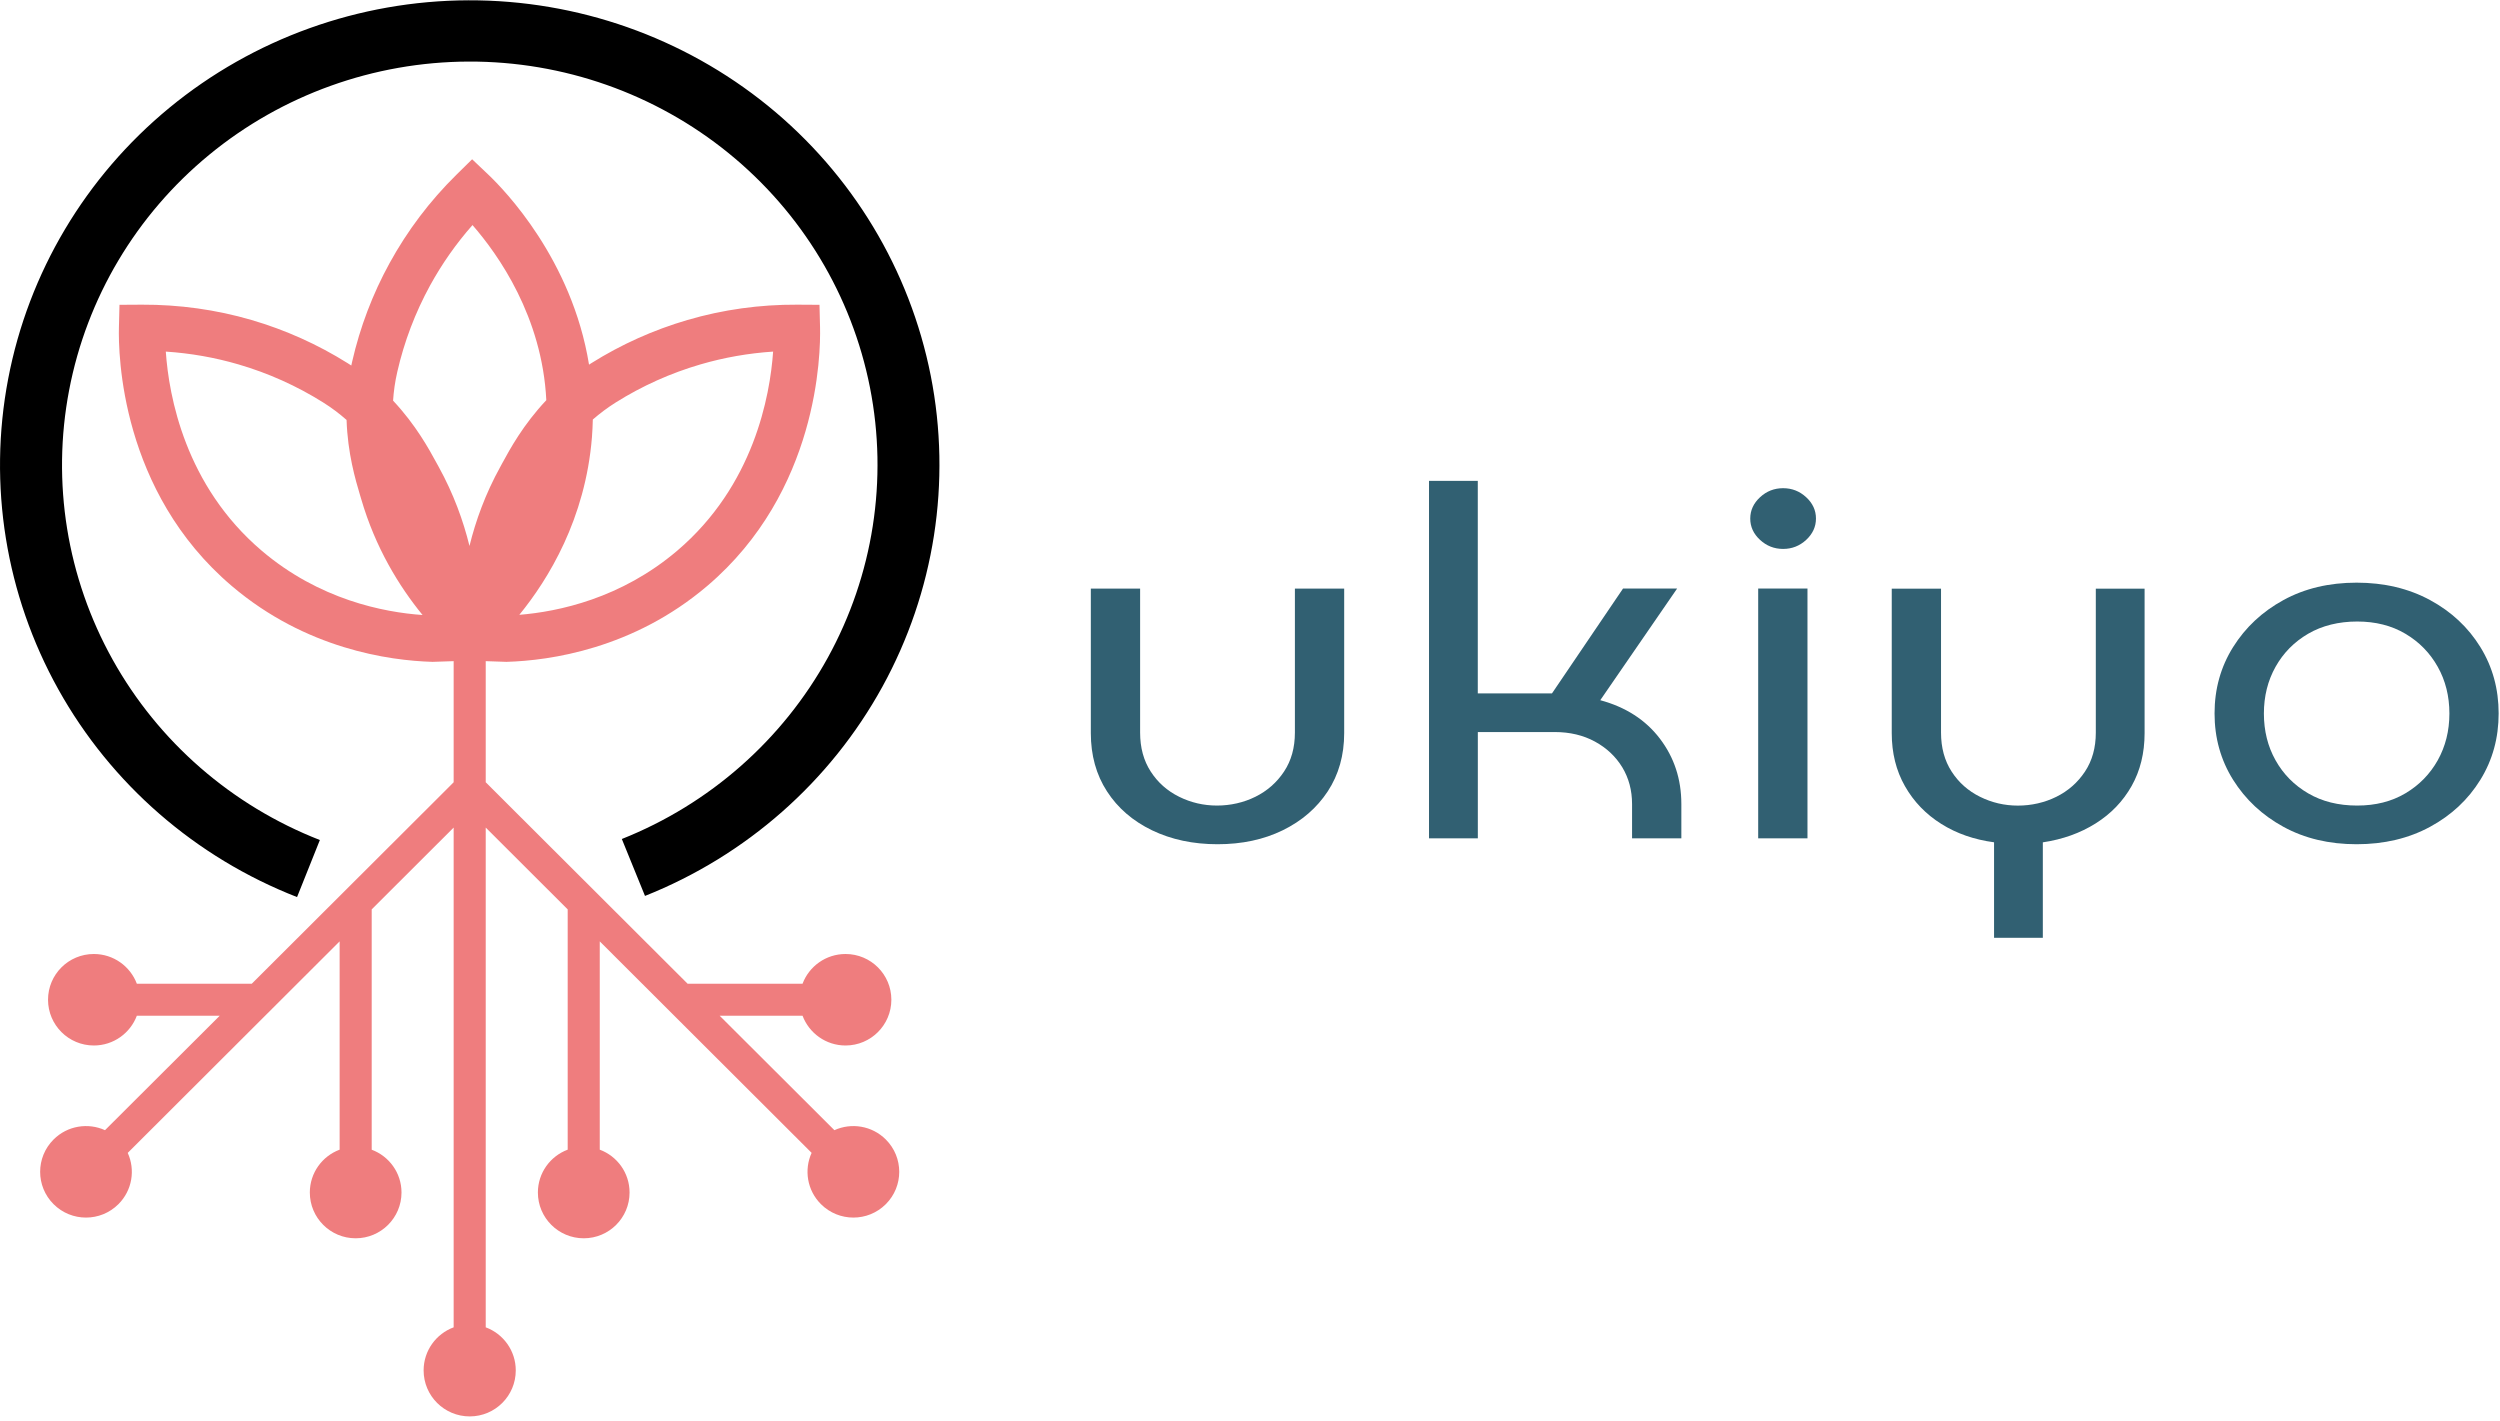
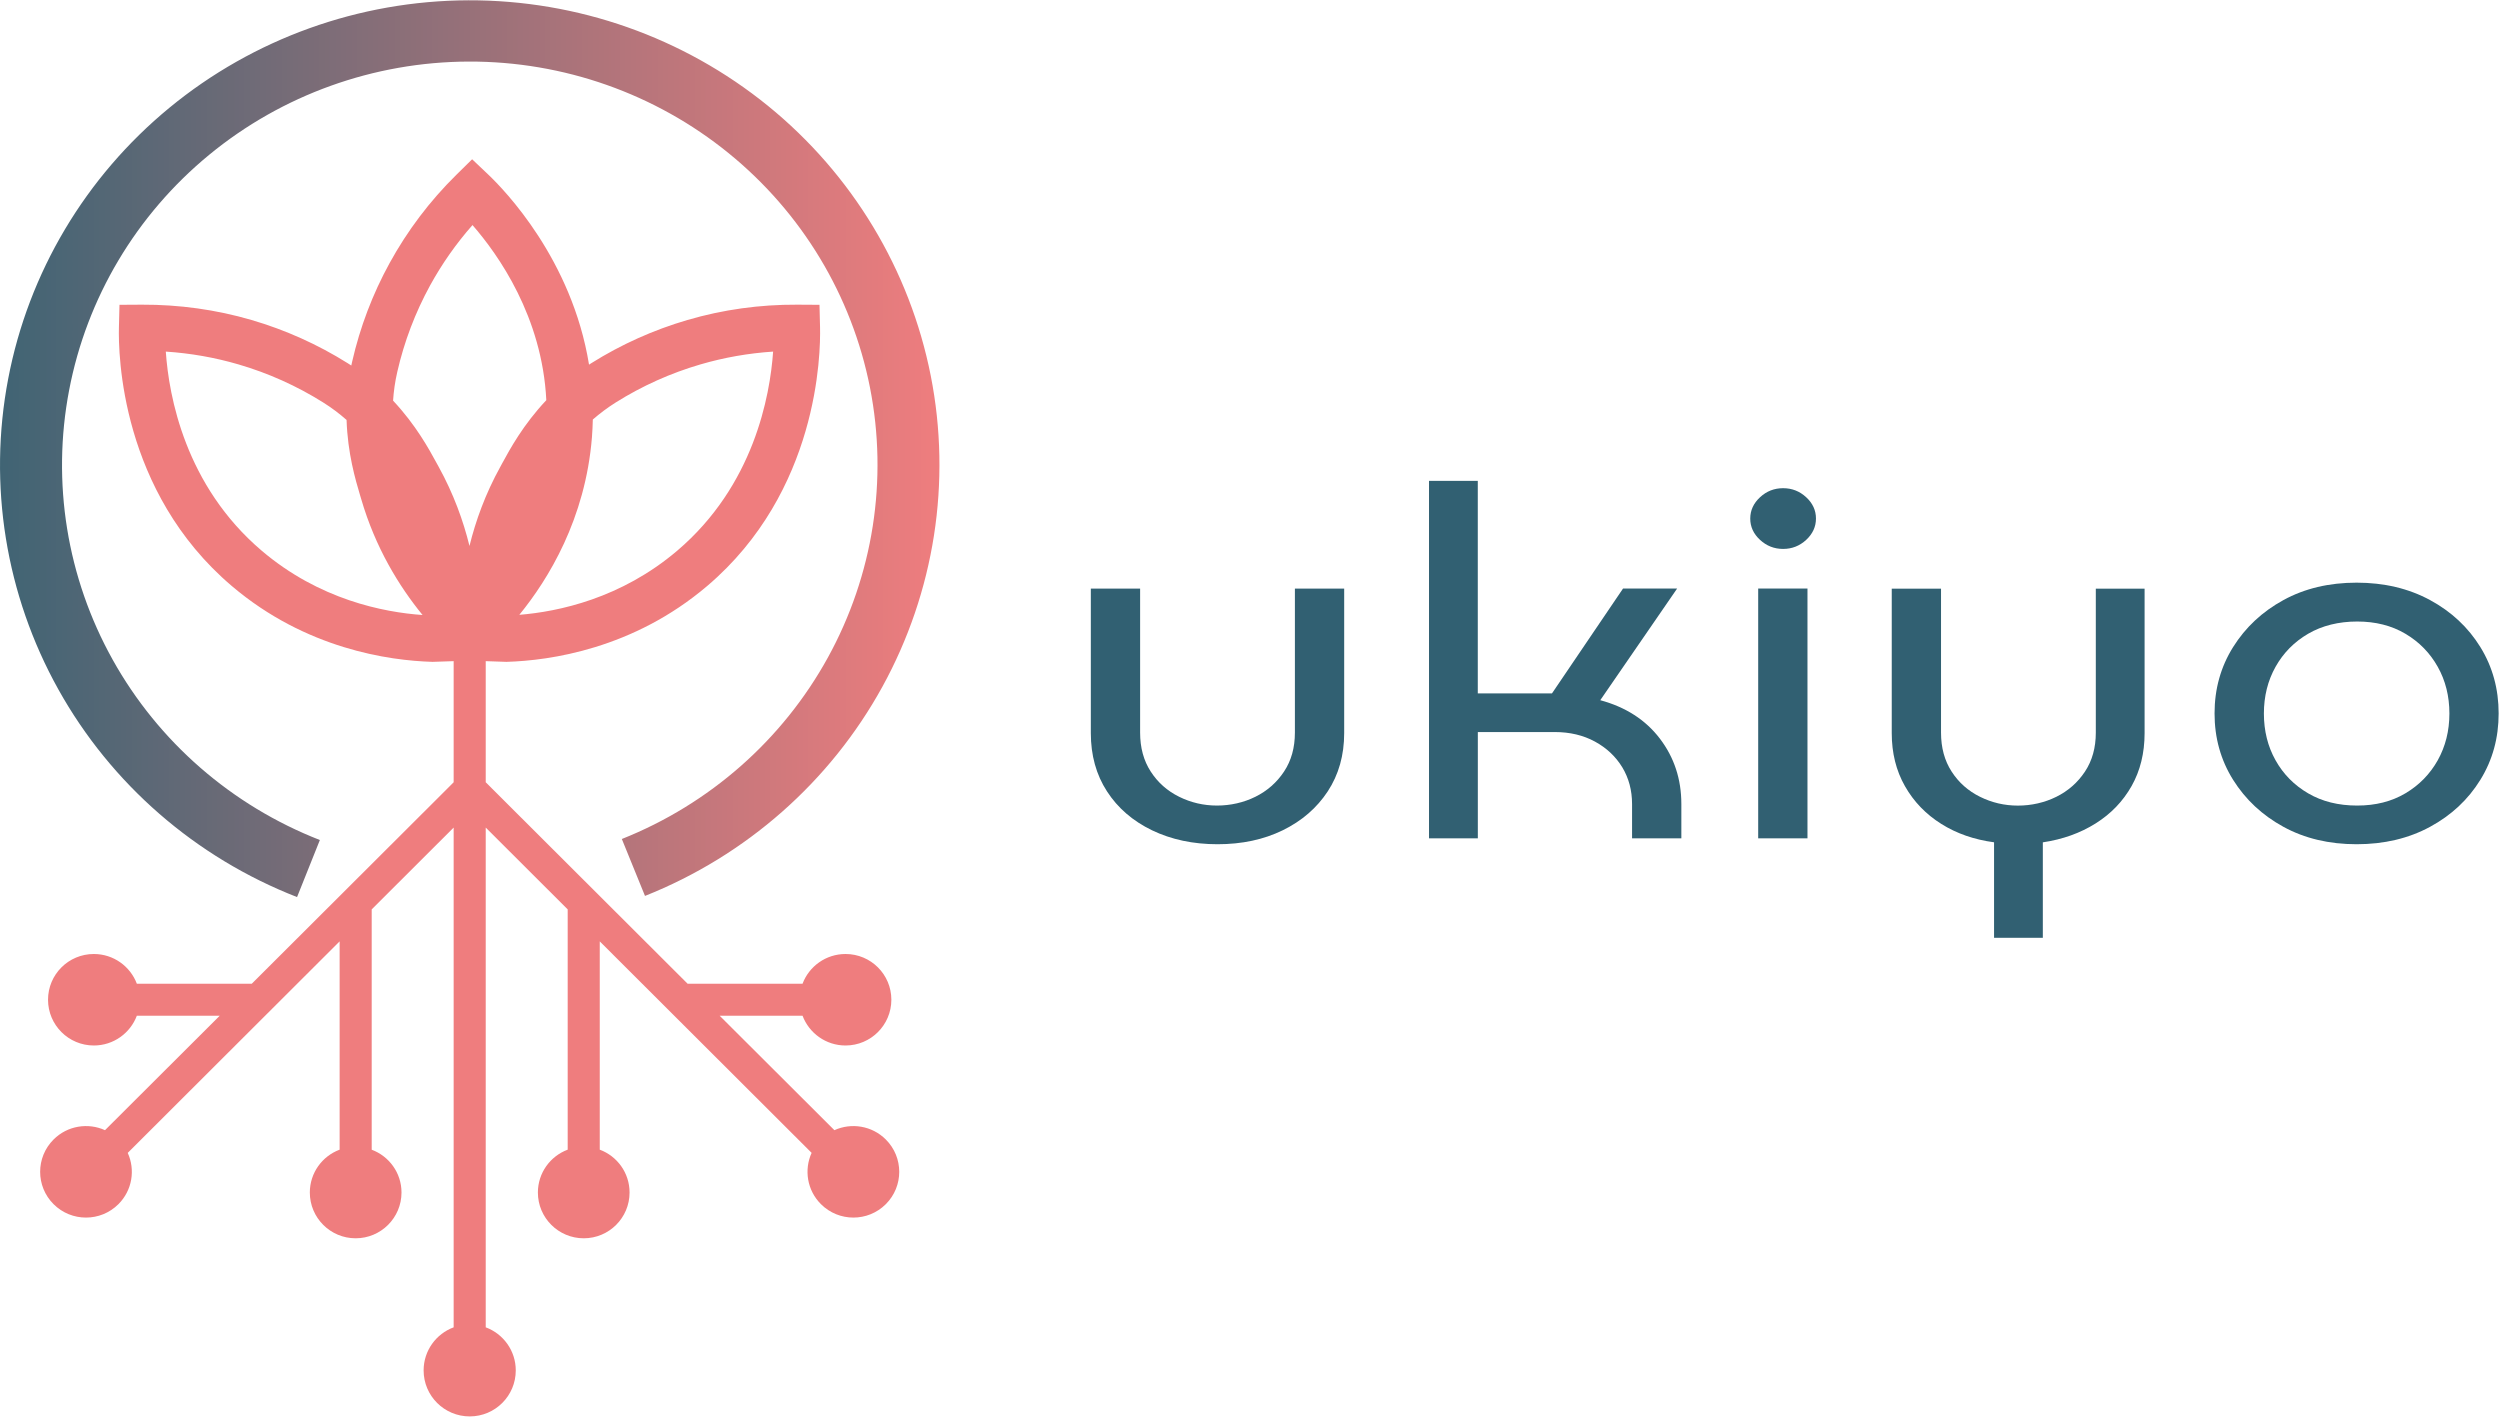
<svg xmlns="http://www.w3.org/2000/svg" width="1123" height="638" viewBox="0 0 1123 638" fill="none">
  <path d="M289.68 402.469C335.206 384.362 372.916 351.122 396.365 308.486C419.793 265.849 427.485 216.477 418.109 168.851C408.713 121.225 382.853 78.319 344.956 47.531C307.017 16.744 259.454 -0.011 210.394 0.134C161.334 0.301 113.853 17.347 76.123 48.384C38.392 79.42 12.781 122.473 3.676 170.161C-5.429 217.849 2.533 267.179 26.21 309.67C49.888 352.162 87.806 385.152 133.436 402.968L143.684 377.336C104.083 361.87 71.175 333.224 50.616 296.345C30.056 259.467 23.134 216.643 31.054 175.254C38.953 133.865 61.197 96.487 93.959 69.546C126.7 42.605 167.923 27.803 210.498 27.658C253.072 27.512 294.378 42.064 327.286 68.798C360.193 95.531 382.645 132.763 390.794 174.09C398.943 215.438 392.27 258.282 371.918 295.306C351.566 332.309 318.825 361.163 279.327 376.879L289.721 402.427L289.68 402.469Z" fill="url(#paint0_linear_26_232)" />
  <path d="M397.903 511.856C391.646 505.62 382.395 504.227 374.807 507.678L323.274 456.269H360.505C363.436 464.064 370.982 469.636 379.817 469.636C391.189 469.636 400.398 460.426 400.398 449.076C400.398 437.726 391.189 428.537 379.817 428.537C370.982 428.537 363.436 434.088 360.505 441.883H308.867L221.183 354.386L218.189 351.392V296.99L227.315 297.301H227.648C246.981 296.719 284.4 291.502 317.64 263.25C367.594 220.801 368.654 158.956 368.363 146.982L368.114 136.921L358.031 136.858C341.297 136.775 324.791 139.062 308.805 143.739C293.588 148.188 279.057 154.715 265.628 163.134C265.275 163.342 264.921 163.571 264.589 163.8C256.938 116.527 226.505 85.241 219.374 78.464L212.078 71.542L204.906 78.61C193.056 90.293 182.995 103.618 174.991 118.211C167.362 132.098 161.729 146.961 158.195 162.407C158.049 162.989 157.924 163.592 157.8 164.195C157.259 163.841 156.698 163.488 156.157 163.134C142.728 154.715 128.197 148.188 112.98 143.739C96.973 139.062 80.405 136.796 63.754 136.858L53.672 136.921L53.422 146.982C53.11 158.935 54.129 220.759 104.145 263.25C137.386 291.502 174.783 296.719 194.117 297.301H194.47L203.783 296.99V351.392L200.79 354.386L113.105 441.883H61.467C58.536 434.088 50.99 428.537 42.155 428.537C30.784 428.537 21.575 437.726 21.575 449.076C21.575 460.426 30.784 469.636 42.155 469.636C50.99 469.636 58.536 464.064 61.467 456.269H98.699L47.165 507.678C39.577 504.227 30.305 505.62 24.069 511.856C16.024 519.881 16.024 532.894 24.069 540.918C32.114 548.943 45.148 548.943 53.193 540.918C59.43 534.682 60.843 525.452 57.372 517.885L152.561 422.862V516.43C144.745 519.34 139.173 526.865 139.173 535.68C139.173 547.03 148.382 556.239 159.754 556.239C171.125 556.239 180.355 547.03 180.355 535.68C180.355 526.865 174.783 519.361 166.967 516.451V408.498L203.783 371.744V596.236C195.904 599.146 190.291 606.713 190.291 615.59C190.291 627.002 199.563 636.253 210.997 636.253C222.43 636.253 231.681 627.002 231.681 615.59C231.681 606.713 226.068 599.146 218.189 596.236V371.744L255.005 408.498V516.43C247.189 519.34 241.618 526.865 241.618 535.68C241.618 547.03 250.848 556.239 262.219 556.239C273.59 556.239 282.799 547.03 282.799 535.68C282.799 526.845 277.228 519.34 269.411 516.43V422.862L364.58 517.864C361.129 525.431 362.522 534.682 368.779 540.918C376.824 548.943 389.858 548.943 397.903 540.918C405.948 532.894 405.948 519.881 397.903 511.856ZM265.898 196.458C266.106 193.755 266.231 191.095 266.293 188.454C269.37 185.773 272.821 183.154 276.666 180.742C288.474 173.341 301.238 167.604 314.626 163.696C325.29 160.578 336.245 158.665 347.284 157.937C345.891 177.873 338.615 218.14 304.169 247.41C278.995 268.801 250.931 274.746 233.281 276.181C246.378 260.132 262.946 233.045 265.898 196.458ZM117.595 247.41C83.128 218.119 75.853 177.873 74.48 157.937C85.54 158.665 96.474 160.578 107.139 163.696C120.526 167.604 133.29 173.341 145.098 180.742C149.048 183.216 152.54 185.877 155.679 188.642C156.157 203.609 159.67 215.5 161.749 222.485L162.248 224.148C168.609 246.017 179.253 263.334 189.813 276.264C172.289 275.037 143.414 269.362 117.595 247.41ZM197.027 209.638L196.175 208.099C192.703 201.717 186.799 190.866 176.571 179.973C176.842 175.857 177.424 171.533 178.463 167.043C181.56 153.468 186.529 140.413 193.202 128.21C198.544 118.481 204.926 109.397 212.244 101.103C223.864 114.428 243.551 142.284 245.401 179.765C235.048 190.741 229.082 201.697 225.59 208.12L224.758 209.658C218.044 221.799 213.678 233.897 210.893 245.248C208.107 233.897 203.741 221.82 197.027 209.638Z" fill="#EF7D7E" />
  <path d="M546.904 379.229C535.958 379.229 526.153 377.135 517.488 372.968C508.843 368.781 502.085 362.956 497.255 355.472C492.404 347.989 490 339.261 490 329.29V264.405H512.14V329.083C512.14 335.82 513.715 341.666 516.907 346.579C520.079 351.492 524.329 355.265 529.656 357.898C534.963 360.53 540.644 361.857 546.676 361.857C552.708 361.857 558.617 360.53 563.944 357.898C569.251 355.265 573.542 351.492 576.797 346.579C580.051 341.666 581.668 335.841 581.668 329.083V264.405H603.808V329.29C603.808 339.261 601.341 347.989 596.428 355.472C591.515 362.956 584.757 368.781 576.196 372.968C567.613 377.156 557.87 379.229 546.904 379.229Z" fill="#316072" />
  <path d="M641.911 376.596V216H663.823V311.462H697.157L729.06 264.384H753.356L718.84 314.53C730.263 317.619 739.197 323.361 745.624 331.799C752.05 340.236 755.263 350.02 755.263 361.173V376.576H733.123V361.173C733.123 355.016 731.652 349.523 728.729 344.672C725.785 339.842 721.701 335.986 716.456 333.125C711.212 330.265 705.179 328.834 698.359 328.834H663.843V376.576H641.932L641.911 376.596Z" fill="#316072" />
  <path d="M800.972 246.577C797.013 246.577 793.551 245.229 790.607 242.514C787.664 239.798 786.212 236.606 786.212 232.936C786.212 229.267 787.684 226.075 790.607 223.359C793.551 220.643 796.992 219.296 800.972 219.296C804.953 219.296 808.394 220.643 811.337 223.359C814.281 226.075 815.732 229.267 815.732 232.936C815.732 236.606 814.26 239.798 811.337 242.514C808.394 245.229 804.953 246.577 800.972 246.577ZM789.778 376.576V264.384H811.918V376.576H789.778Z" fill="#316072" />
  <path d="M895.729 378.358C886.836 377.177 878.938 374.44 872.035 370.108C865.132 365.775 859.68 360.136 855.72 353.171C851.74 346.206 849.771 338.245 849.771 329.311V264.425H871.91V329.103C871.91 335.841 873.486 341.687 876.678 346.6C879.85 351.513 884.1 355.286 889.427 357.918C894.734 360.551 900.414 361.878 906.447 361.878C912.479 361.878 918.387 360.551 923.715 357.918C929.022 355.286 933.313 351.513 936.568 346.6C939.822 341.687 941.439 335.861 941.439 329.103V264.425H963.351V329.311C963.351 338.266 961.402 346.185 957.526 353.067C953.629 359.971 948.239 365.568 941.336 369.9C934.432 374.233 926.534 377.052 917.641 378.379V421.27H895.729V378.358Z" fill="#316072" />
  <path d="M1058.59 379.229C1046.21 379.229 1035.24 376.617 1025.73 371.414C1016.21 366.211 1008.67 359.163 1003.11 350.29C997.557 341.418 994.779 331.488 994.779 320.48C994.779 309.472 997.557 299.543 1003.11 290.67C1008.67 281.798 1016.21 274.749 1025.73 269.546C1035.24 264.343 1046.21 261.731 1058.59 261.731C1070.96 261.731 1081.95 264.343 1091.57 269.546C1101.17 274.749 1108.71 281.798 1114.18 290.67C1119.66 299.543 1122.39 309.472 1122.39 320.48C1122.39 331.488 1119.66 341.418 1114.18 350.29C1108.71 359.163 1101.17 366.211 1091.57 371.414C1081.97 376.617 1070.96 379.229 1058.59 379.229ZM1058.84 361.858C1067.09 361.858 1074.32 360.033 1080.5 356.364C1086.7 352.695 1091.53 347.74 1095.03 341.521C1098.51 335.281 1100.27 328.295 1100.27 320.522C1100.27 312.748 1098.53 305.741 1095.03 299.522C1091.53 293.282 1086.7 288.348 1080.5 284.679C1074.3 281.01 1067.09 279.186 1058.84 279.186C1050.58 279.186 1043.08 281.031 1036.82 284.679C1030.54 288.348 1025.67 293.303 1022.18 299.522C1018.68 305.762 1016.94 312.769 1016.94 320.522C1016.94 328.275 1018.68 335.302 1022.18 341.521C1025.67 347.761 1030.56 352.715 1036.82 356.364C1043.08 360.033 1050.44 361.858 1058.84 361.858Z" fill="#316072" />
  <defs>
    <linearGradient id="paint0_linear_26_232" x1="0.007" y1="318.193" x2="422" y2="318.193" gradientUnits="userSpaceOnUse">
-       <stop stopColor="#406474" />
-       <stop offset="1" stopColor="#EF7D7E" />
+       <stop stop-color="#406474" />
+       <stop offset="1" stop-color="#EF7D7E" />
    </linearGradient>
  </defs>
</svg>
